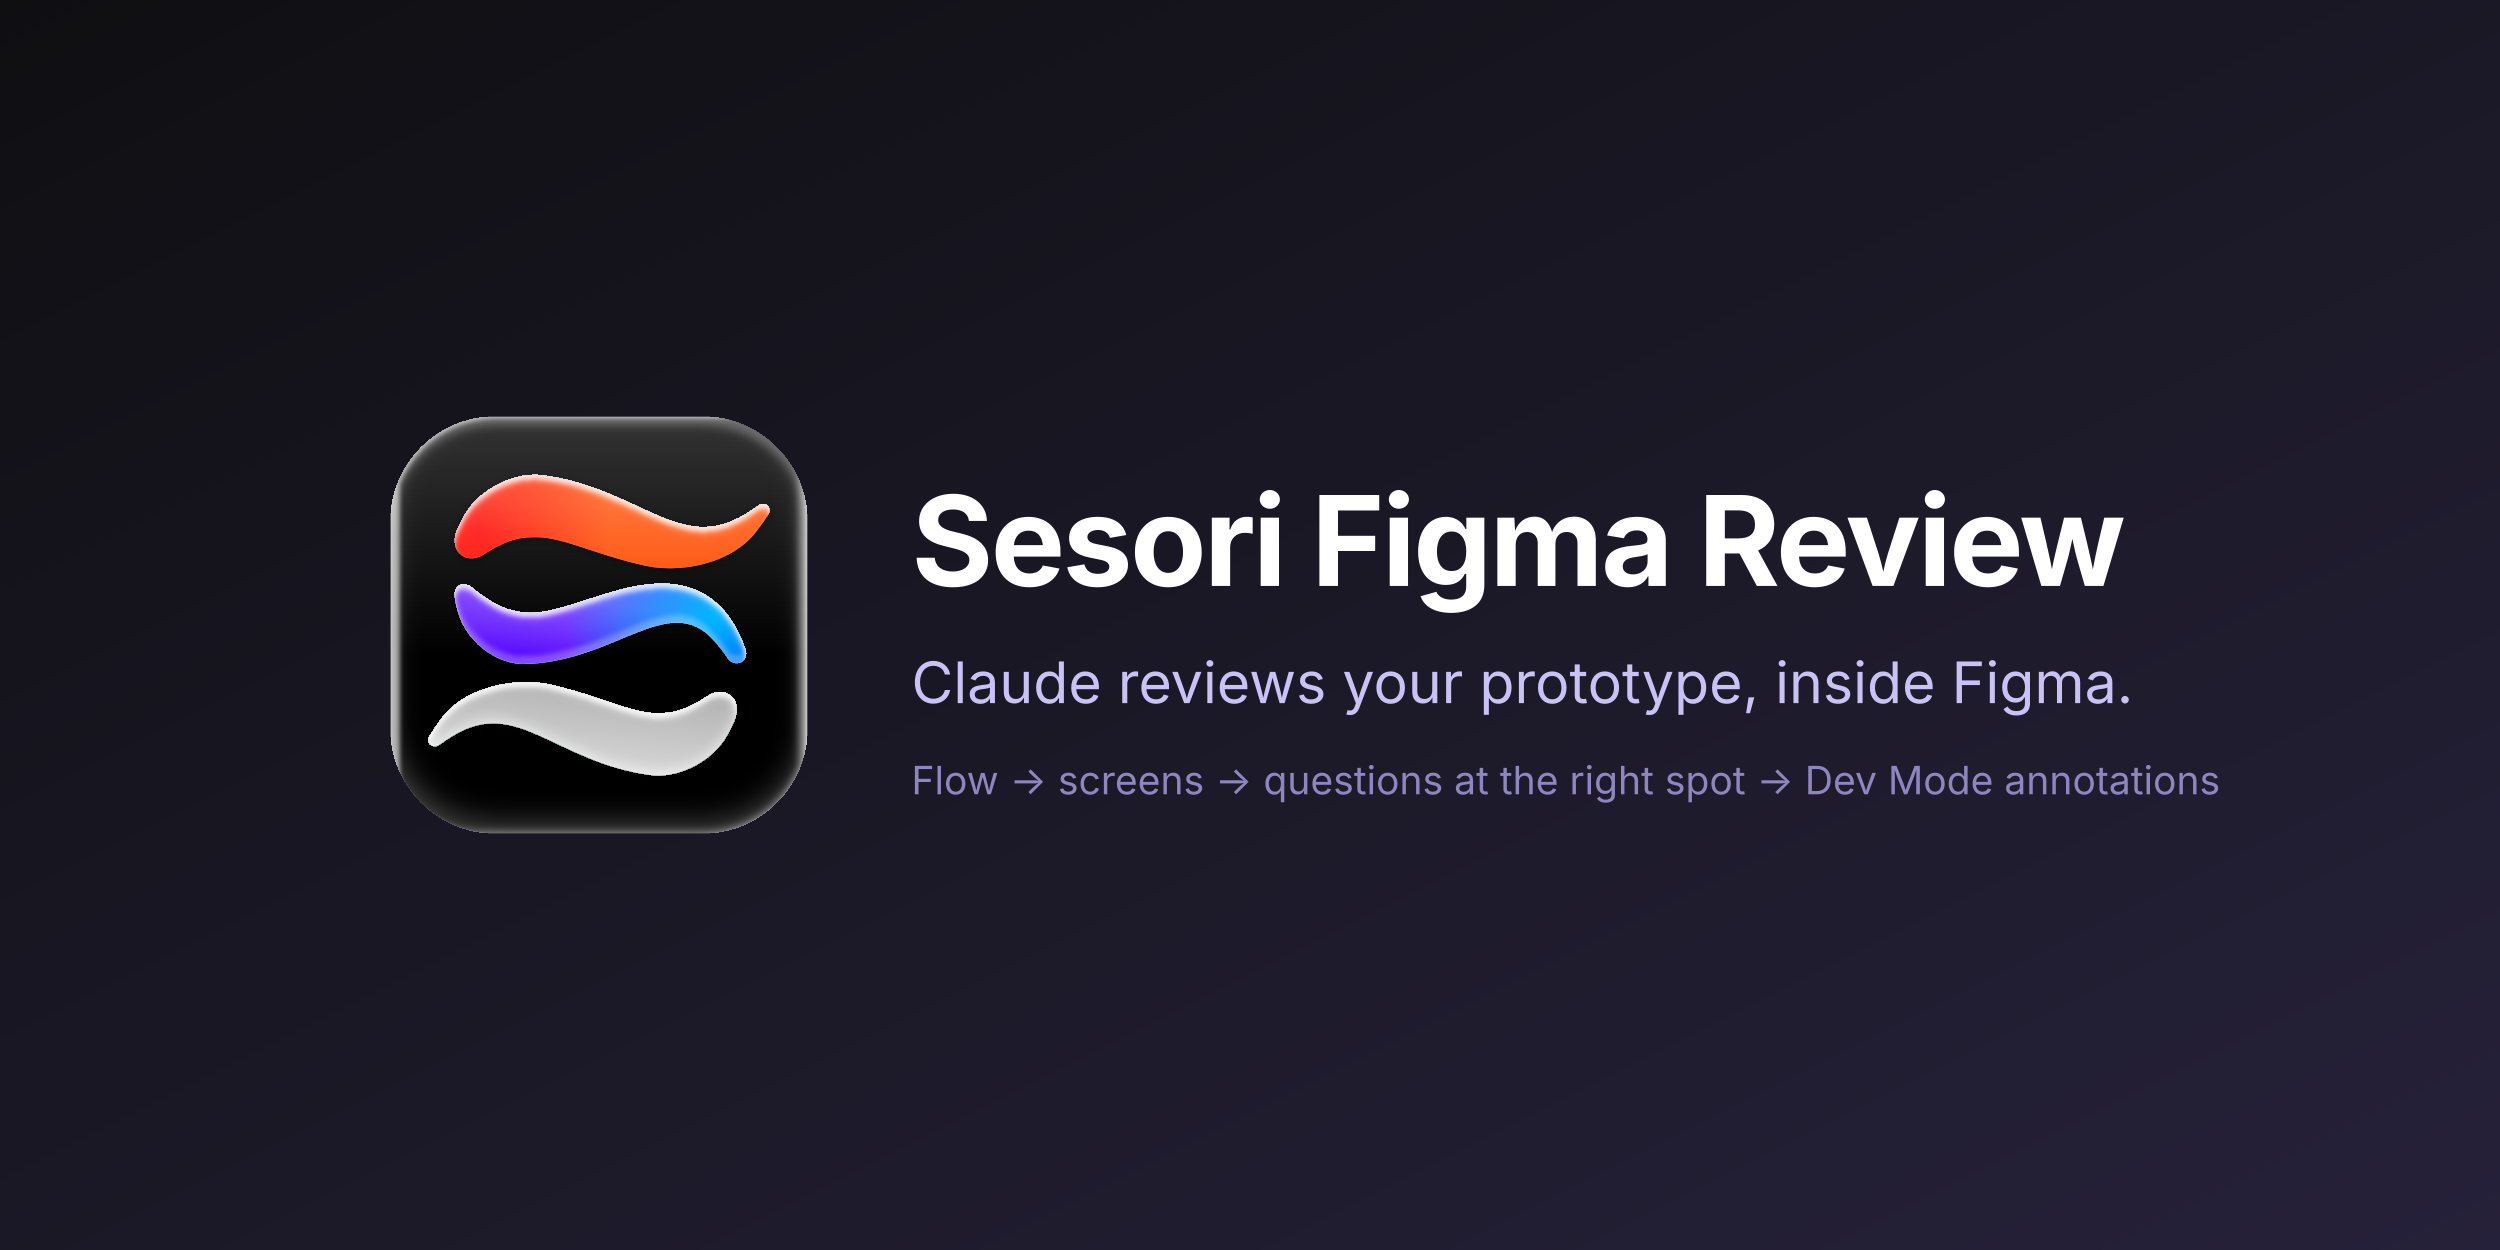
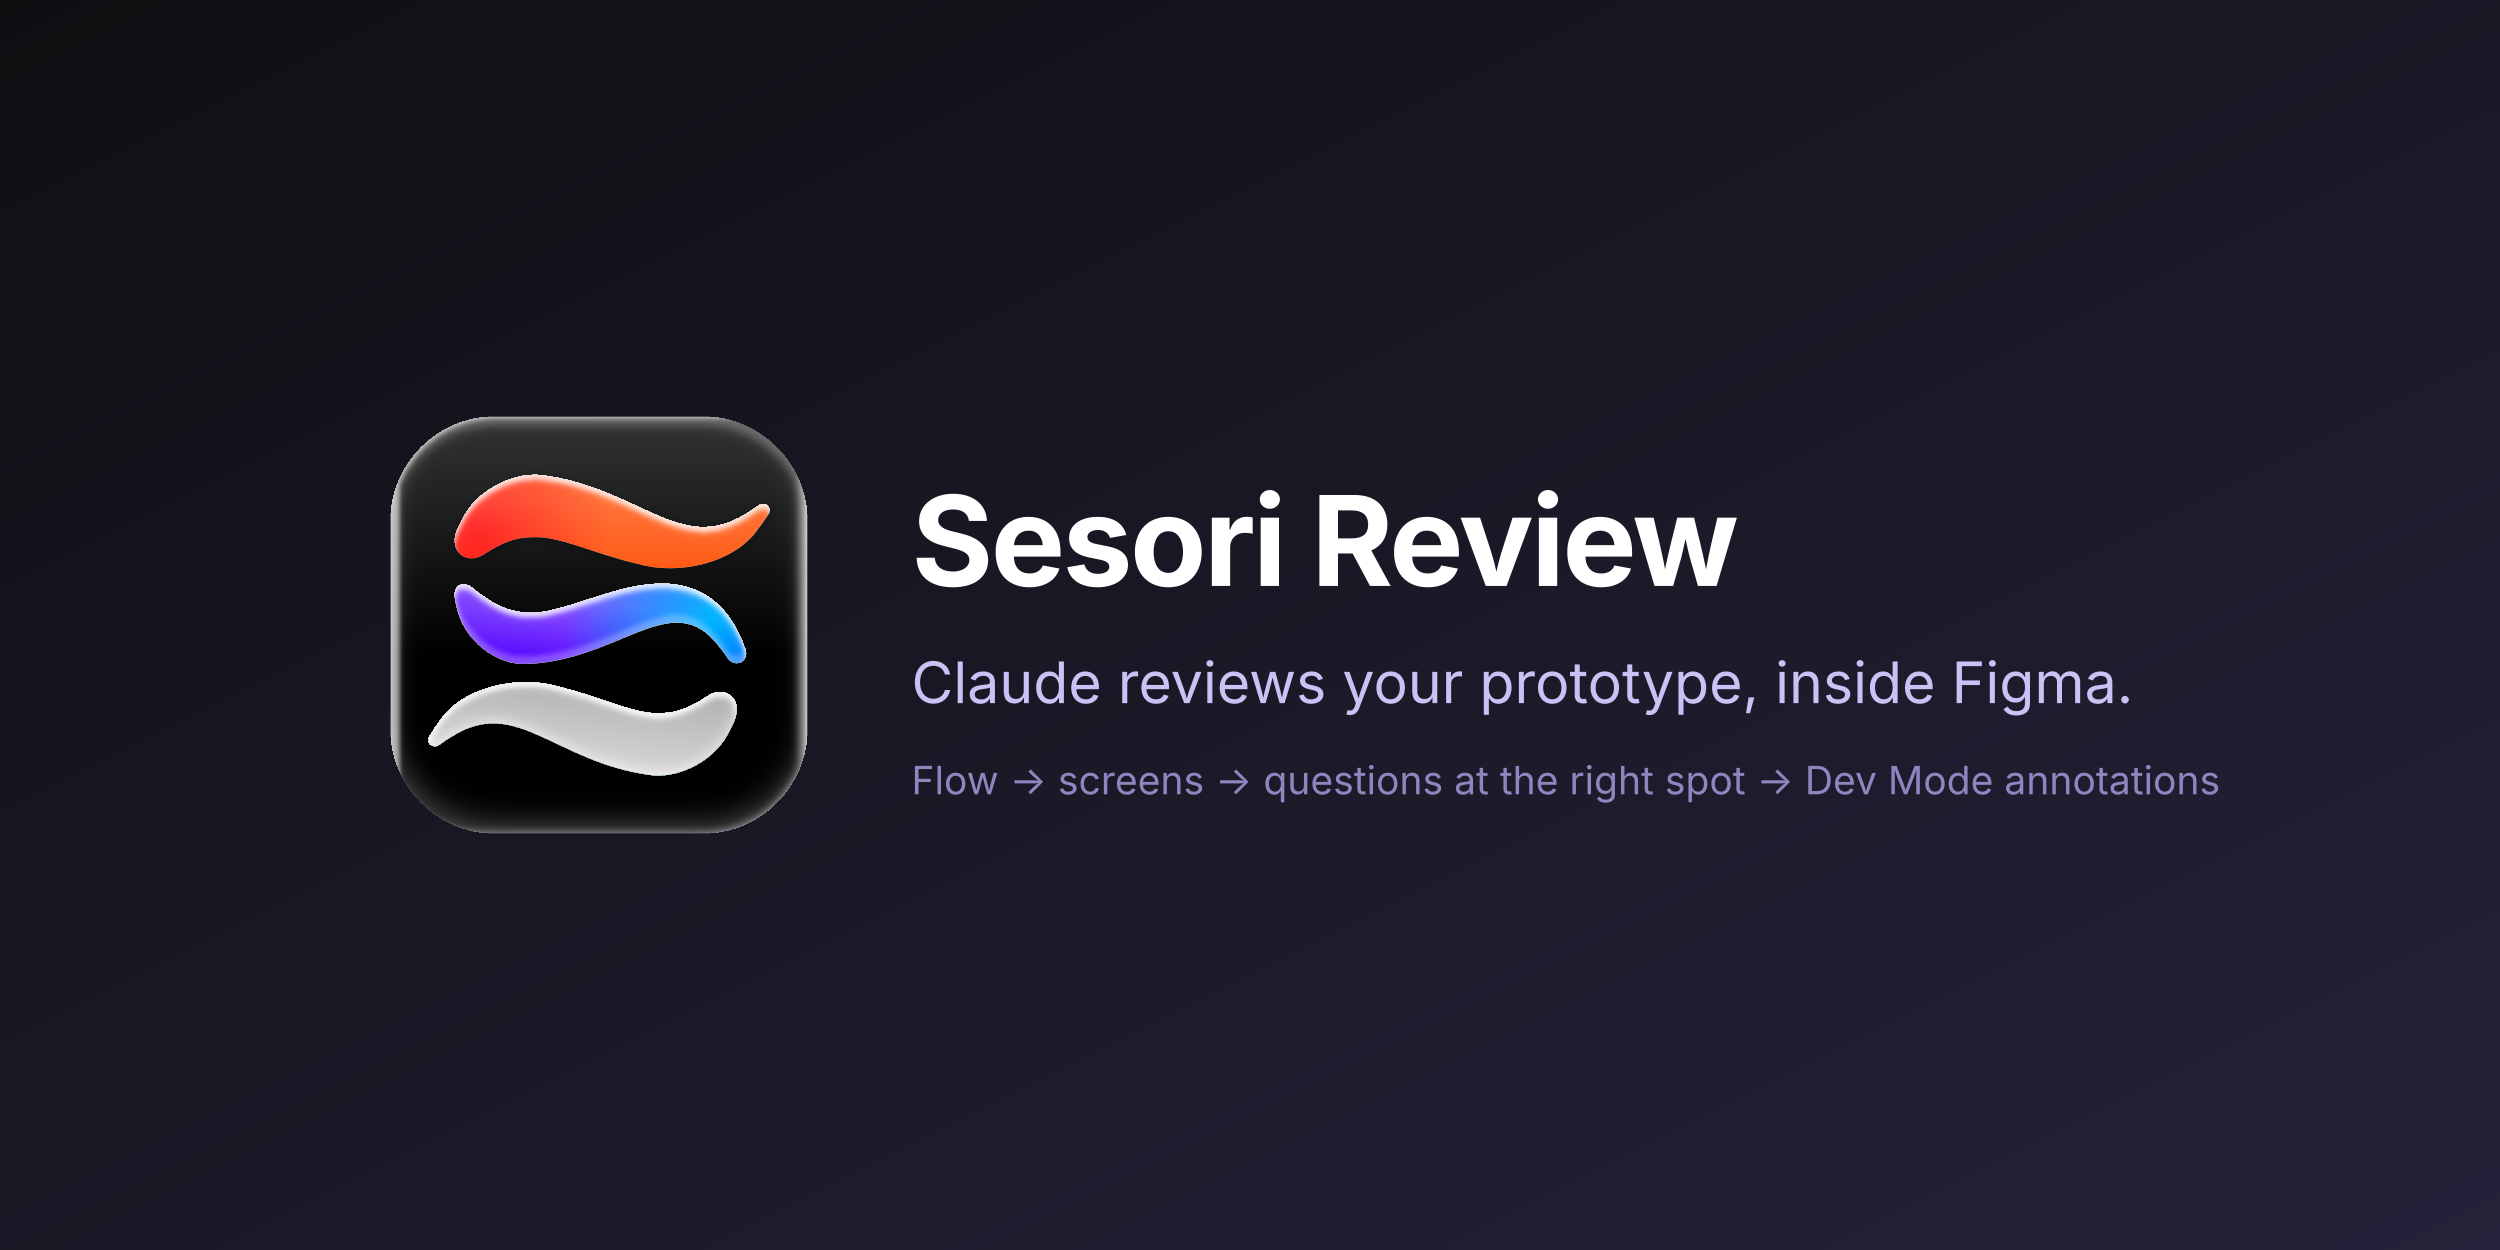
<svg xmlns="http://www.w3.org/2000/svg" width="1920" height="960" viewBox="0 0 1920 960">
  <defs>
    <linearGradient id="bg" x1="0" y1="0" x2="1" y2="1">
      <stop offset="0" stop-color="#0f0f12" />
      <stop offset="1" stop-color="#26213a" />
    </linearGradient>
    <linearGradient id="g" x1="0" y1="0" x2="1" y2="1">
      <stop offset="0" stop-color="#8f7cf2" />
      <stop offset="1" stop-color="#5b43c4" />
    </linearGradient>
  </defs>
  <rect width="1920" height="960" fill="url(#bg)" />
  <svg x="300" y="320" width="320" height="320" viewBox="0 0 680 680">
    <g filter="url(#filter0_iiii_5703_36977)">
      <rect width="680" height="680" rx="171.478" fill="url(#paint0_linear_5703_36977)" />
    </g>
    <g filter="url(#filter1_dii_5703_36977)">
      <g filter="url(#filter2_i_5703_36977)">
        <path d="M549.254 519.677C529.593 556.51 478.19 588.604 429.655 585.496C269.834 566.511 206.772 454.721 100.322 521.472C93.141 525.741 86.56 529.971 79.38 535.357C77.334 536.877 74.861 537.883 72.269 537.943C69.678 538.004 67.205 537.139 65.333 535.48C63.46 533.821 62.302 531.47 62.051 528.891C61.798 526.31 62.498 523.734 63.761 521.52C68.734 513.224 73.431 505.933 79.328 498.311C116.059 441.658 207.645 421.172 271.496 440.311C336.308 455.226 392.908 483.674 432.114 484.032C453.224 484.251 469.183 483.006 495.854 469.073C502.513 465.4 508.694 462.035 515.872 457.197C521.494 453.275 527.984 450.319 534.867 449.678C541.745 449.035 548.395 450.717 553.668 454.585C558.941 458.453 562.542 464.292 563.993 471.046C565.449 477.804 564.577 484.882 562.524 491.422C558.712 501.491 555.086 510.094 549.254 519.677Z" fill="#24CB71" />
        <path d="M549.254 519.677C529.593 556.51 478.19 588.604 429.655 585.496C269.834 566.511 206.772 454.721 100.322 521.472C93.141 525.741 86.56 529.971 79.38 535.357C77.334 536.877 74.861 537.883 72.269 537.943C69.678 538.004 67.205 537.139 65.333 535.48C63.46 533.821 62.302 531.47 62.051 528.891C61.798 526.31 62.498 523.734 63.761 521.52C68.734 513.224 73.431 505.933 79.328 498.311C116.059 441.658 207.645 421.172 271.496 440.311C336.308 455.226 392.908 483.674 432.114 484.032C453.224 484.251 469.183 483.006 495.854 469.073C502.513 465.4 508.694 462.035 515.872 457.197C521.494 453.275 527.984 450.319 534.867 449.678C541.745 449.035 548.395 450.717 553.668 454.585C558.941 458.453 562.542 464.292 563.993 471.046C565.449 477.804 564.577 484.882 562.524 491.422C558.712 501.491 555.086 510.094 549.254 519.677Z" fill="url(#paint1_linear_5703_36977)" style="mix-blend-mode:plus-darker" />
      </g>
      <g filter="url(#filter3_i_5703_36977)">
        <path d="M490.764 280.312C452.849 267.277 414.839 273.009 382.923 280.533C319.569 296.236 262.47 323.573 221.39 320.018C199.646 318.251 180.509 313.492 152.96 294.505C146.19 289.754 139.714 285.247 132.449 279.217C129.597 276.879 126.318 274.933 122.719 274.138C119.122 273.344 115.523 273.753 112.488 275.401C109.453 277.049 107.149 279.843 105.856 283.293C104.561 286.743 104.408 290.554 104.815 294.219C106.492 304.589 108.33 313.663 111.907 323.586C123.521 361.918 166.028 401.469 214.813 403.609C371.803 401.646 459.445 273.989 536.09 374.763C541.286 380.996 545.892 387.028 550.812 394.432C552.995 397.707 556.192 400.309 560.002 401.518C563.811 402.728 567.881 402.467 571.388 400.756C574.896 399.045 577.608 395.999 578.999 392.253C580.392 388.505 580.309 384.384 579.073 380.648C575.789 371.293 572.631 363.175 568.409 354.402C554.324 324.585 529.23 293.386 490.764 280.312Z" fill="url(#paint2_radial_5703_36977)" />
        <path d="M490.764 280.312C452.849 267.277 414.839 273.009 382.923 280.533C319.569 296.236 262.47 323.573 221.39 320.018C199.646 318.251 180.509 313.492 152.96 294.505C146.19 289.754 139.714 285.247 132.449 279.217C129.597 276.879 126.318 274.933 122.719 274.138C119.122 273.344 115.523 273.753 112.488 275.401C109.453 277.049 107.149 279.843 105.856 283.293C104.561 286.743 104.408 290.554 104.815 294.219C106.492 304.589 108.33 313.663 111.907 323.586C123.521 361.918 166.028 401.469 214.813 403.609C371.803 401.646 459.445 273.989 536.09 374.763C541.286 380.996 545.892 387.028 550.812 394.432C552.995 397.707 556.192 400.309 560.002 401.518C563.811 402.728 567.881 402.467 571.388 400.756C574.896 399.045 577.608 395.999 578.999 392.253C580.392 388.505 580.309 384.384 579.073 380.648C575.789 371.293 572.631 363.175 568.409 354.402C554.324 324.585 529.23 293.386 490.764 280.312Z" fill="url(#paint3_linear_5703_36977)" style="mix-blend-mode:color-burn" />
      </g>
      <path d="M121.18 160.53C141.848 123.367 194.12 92.048 242.734 95.222C403.751 113.924 470.611 226.113 579.277 159.241C586.64 154.94 593.365 150.69 600.709 145.266C602.768 143.759 605.254 142.776 607.85 142.742C610.444 142.707 612.912 143.603 614.77 145.285C616.627 146.967 617.761 149.334 617.983 151.919C618.206 154.505 617.473 157.076 616.177 159.274C611.001 167.637 606.12 174.974 599.994 182.649C561.533 239.536 469.485 259.276 404.599 240.478C338.694 225.701 281.024 197.212 240.11 196.682C217.903 196.389 201.098 197.838 173.95 211.79C167.135 215.495 160.843 218.879 153.526 223.757C147.878 227.655 141.354 230.563 134.453 231.139C127.556 231.718 120.906 229.963 115.66 226.028C110.414 222.093 106.866 216.202 105.49 209.418C104.111 202.632 105.076 195.555 107.237 189.041C111.266 178.867 115.084 170.191 121.18 160.53Z" fill="url(#paint4_radial_5703_36977)" />
      <path d="M121.18 160.53C141.848 123.367 194.12 92.048 242.734 95.222C403.751 113.924 470.611 226.113 579.277 159.241C586.64 154.94 593.365 150.69 600.709 145.266C602.768 143.759 605.254 142.776 607.85 142.742C610.444 142.707 612.912 143.603 614.77 145.285C616.627 146.967 617.761 149.334 617.983 151.919C618.206 154.505 617.473 157.076 616.177 159.274C611.001 167.637 606.12 174.974 599.994 182.649C561.533 239.536 469.485 259.276 404.599 240.478C338.694 225.701 281.024 197.212 240.11 196.682C217.903 196.389 201.098 197.838 173.95 211.79C167.135 215.495 160.843 218.879 153.526 223.757C147.878 227.655 141.354 230.563 134.453 231.139C127.556 231.718 120.906 229.963 115.66 226.028C110.414 222.093 106.866 216.202 105.49 209.418C104.111 202.632 105.076 195.555 107.237 189.041C111.266 178.867 115.084 170.191 121.18 160.53Z" fill="url(#paint5_linear_5703_36977)" fill-opacity="0.7" style="mix-blend-mode:color-burn" />
    </g>
    <defs>
      <filter id="filter0_iiii_5703_36977" x="-3.728" y="-18.639" width="683.728" height="713.55" filterUnits="userSpaceOnUse" color-interpolation-filters="sRGB">
        <feFlood flood-opacity="0" result="BackgroundImageFix" />
        <feBlend mode="normal" in="SourceGraphic" in2="BackgroundImageFix" result="shape" />
        <feColorMatrix in="SourceAlpha" type="matrix" values="0 0 0 0 0 0 0 0 0 0 0 0 0 0 0 0 0 0 127 0" result="hardAlpha" />
        <feOffset dy="14.911" />
        <feGaussianBlur stdDeviation="7.456" />
        <feComposite in2="hardAlpha" operator="arithmetic" k2="-1" k3="1" />
        <feColorMatrix type="matrix" values="0 0 0 0 1 0 0 0 0 1 0 0 0 0 1 0 0 0 0.25 0" />
        <feBlend mode="normal" in2="shape" result="effect1_innerShadow_5703_36977" />
        <feColorMatrix in="SourceAlpha" type="matrix" values="0 0 0 0 0 0 0 0 0 0 0 0 0 0 0 0 0 0 127 0" result="hardAlpha" />
        <feOffset dy="-18.639" />
        <feGaussianBlur stdDeviation="23.858" />
        <feComposite in2="hardAlpha" operator="arithmetic" k2="-1" k3="1" />
        <feColorMatrix type="matrix" values="0 0 0 0 1 0 0 0 0 1 0 0 0 0 1 0 0 0 0.25 0" />
        <feBlend mode="normal" in2="effect1_innerShadow_5703_36977" result="effect2_innerShadow_5703_36977" />
        <feColorMatrix in="SourceAlpha" type="matrix" values="0 0 0 0 0 0 0 0 0 0 0 0 0 0 0 0 0 0 127 0" result="hardAlpha" />
        <feMorphology radius="11.183" operator="dilate" in="SourceAlpha" result="effect3_innerShadow_5703_36977" />
        <feOffset dx="-11.183" dy="-11.183" />
        <feGaussianBlur stdDeviation="7.456" />
        <feComposite in2="hardAlpha" operator="arithmetic" k2="-1" k3="1" />
        <feColorMatrix type="matrix" values="0 0 0 0 1 0 0 0 0 1 0 0 0 0 1 0 0 0 0.6 0" />
        <feBlend mode="normal" in2="effect2_innerShadow_5703_36977" result="effect3_innerShadow_5703_36977" />
        <feColorMatrix in="SourceAlpha" type="matrix" values="0 0 0 0 0 0 0 0 0 0 0 0 0 0 0 0 0 0 127 0" result="hardAlpha" />
        <feMorphology radius="14.911" operator="dilate" in="SourceAlpha" result="effect4_innerShadow_5703_36977" />
        <feOffset dx="18.639" dy="18.639" />
        <feGaussianBlur stdDeviation="3.728" />
        <feComposite in2="hardAlpha" operator="arithmetic" k2="-1" k3="1" />
        <feColorMatrix type="matrix" values="0 0 0 0 1 0 0 0 0 1 0 0 0 0 1 0 0 0 0.6 0" />
        <feBlend mode="normal" in2="effect3_innerShadow_5703_36977" result="effect4_innerShadow_5703_36977" />
      </filter>
      <filter id="filter1_dii_5703_36977" x="48.953" y="85.681" width="582.117" height="516.799" filterUnits="userSpaceOnUse" color-interpolation-filters="sRGB">
        <feFlood flood-opacity="0" result="BackgroundImageFix" />
        <feColorMatrix in="SourceAlpha" type="matrix" values="0 0 0 0 0 0 0 0 0 0 0 0 0 0 0 0 0 0 127 0" result="hardAlpha" />
        <feOffset dy="3.728" />
        <feGaussianBlur stdDeviation="6.524" />
        <feComposite in2="hardAlpha" operator="out" />
        <feColorMatrix type="matrix" values="0 0 0 0 0 0 0 0 0 0 0 0 0 0 0 0 0 0 0.25 0" />
        <feBlend mode="normal" in2="BackgroundImageFix" result="effect1_dropShadow_5703_36977" />
        <feBlend mode="normal" in="SourceGraphic" in2="effect1_dropShadow_5703_36977" result="shape" />
        <feColorMatrix in="SourceAlpha" type="matrix" values="0 0 0 0 0 0 0 0 0 0 0 0 0 0 0 0 0 0 127 0" result="hardAlpha" />
        <feOffset dy="12" />
        <feGaussianBlur stdDeviation="5.15" />
        <feComposite in2="hardAlpha" operator="arithmetic" k2="-1" k3="1" />
        <feColorMatrix type="matrix" values="0 0 0 0 1 0 0 0 0 1 0 0 0 0 1 0 0 0 0.25 0" />
        <feBlend mode="normal" in2="shape" result="effect2_innerShadow_5703_36977" />
        <feColorMatrix in="SourceAlpha" type="matrix" values="0 0 0 0 0 0 0 0 0 0 0 0 0 0 0 0 0 0 127 0" result="hardAlpha" />
        <feOffset dy="8" />
        <feGaussianBlur stdDeviation="3.85" />
        <feComposite in2="hardAlpha" operator="arithmetic" k2="-1" k3="1" />
        <feColorMatrix type="matrix" values="0 0 0 0 1 0 0 0 0 1 0 0 0 0 1 0 0 0 0.74 0" />
        <feBlend mode="normal" in2="effect2_innerShadow_5703_36977" result="effect3_innerShadow_5703_36977" />
      </filter>
      <filter id="filter2_i_5703_36977" x="62" y="427.329" width="502.716" height="158.375" filterUnits="userSpaceOnUse" color-interpolation-filters="sRGB">
        <feFlood flood-opacity="0" result="BackgroundImageFix" />
        <feBlend mode="normal" in="SourceGraphic" in2="BackgroundImageFix" result="shape" />
        <feColorMatrix in="SourceAlpha" type="matrix" values="0 0 0 0 0 0 0 0 0 0 0 0 0 0 0 0 0 0 127 0" result="hardAlpha" />
        <feOffset dy="-6" />
        <feGaussianBlur stdDeviation="10" />
        <feComposite in2="hardAlpha" operator="arithmetic" k2="-1" k3="1" />
        <feColorMatrix type="matrix" values="0 0 0 0 1 0 0 0 0 1 0 0 0 0 1 0 0 0 0.6 0" />
        <feBlend mode="plus-lighter" in2="shape" result="effect1_innerShadow_5703_36977" />
      </filter>
      <filter id="filter3_i_5703_36977" x="104.615" y="264.257" width="475.406" height="139.352" filterUnits="userSpaceOnUse" color-interpolation-filters="sRGB">
        <feFlood flood-opacity="0" result="BackgroundImageFix" />
        <feBlend mode="normal" in="SourceGraphic" in2="BackgroundImageFix" result="shape" />
        <feColorMatrix in="SourceAlpha" type="matrix" values="0 0 0 0 0 0 0 0 0 0 0 0 0 0 0 0 0 0 127 0" result="hardAlpha" />
        <feOffset dy="-13" />
        <feGaussianBlur stdDeviation="4.15" />
        <feComposite in2="hardAlpha" operator="arithmetic" k2="-1" k3="1" />
        <feColorMatrix type="matrix" values="0 0 0 0 1 0 0 0 0 1 0 0 0 0 1 0 0 0 0.29 0" />
        <feBlend mode="normal" in2="shape" result="effect1_innerShadow_5703_36977" />
      </filter>
      <linearGradient id="paint0_linear_5703_36977" x1="340" y1="0" x2="340" y2="389.111" gradientUnits="userSpaceOnUse">
        <stop stop-color="#333333" />
        <stop offset="1" />
      </linearGradient>
      <linearGradient id="paint1_linear_5703_36977" x1="343.361" y1="766.222" x2="379.608" y2="424.556" gradientUnits="userSpaceOnUse">
        <stop stop-color="white" />
        <stop offset="0.224" stop-color="#F4F4F4" />
        <stop offset="1" stop-color="#AEAEAE" />
      </linearGradient>
      <radialGradient id="paint2_radial_5703_36977" cx="0" cy="0" r="1" gradientUnits="userSpaceOnUse" gradientTransform="translate(525.609 328.556) rotate(-177.359) scale(423.953 401.912)">
        <stop stop-color="#00B6FF" />
        <stop offset="0.572" stop-color="#874FFF" />
      </radialGradient>
      <linearGradient id="paint3_linear_5703_36977" x1="352.218" y1="259.885" x2="332.174" y2="418.74" gradientUnits="userSpaceOnUse">
        <stop offset="0.288" stop-color="white" />
        <stop offset="1" stop-color="#AEAEAE" />
      </linearGradient>
      <radialGradient id="paint4_radial_5703_36977" cx="0" cy="0" r="1" gradientUnits="userSpaceOnUse" gradientTransform="translate(141.608 192.056) rotate(-2.53247) scale(463.953 457.924)">
        <stop stop-color="#FF3737" />
        <stop offset="0.466" stop-color="#FF7237" />
      </radialGradient>
      <linearGradient id="paint5_linear_5703_36977" x1="361.436" y1="95" x2="361.436" y2="247.375" gradientUnits="userSpaceOnUse">
        <stop offset="0.288" stop-color="white" />
        <stop offset="1" stop-color="#CDCDCD" />
      </linearGradient>
    </defs>
  </svg>
-   <text x="700" y="450" font-family="Inter, Helvetica Neue, Helvetica, Arial, sans-serif" font-size="96" font-weight="700" fill="#fff" letter-spacing="-2">Sesori Figma Review</text>
+   <text x="700" y="450" font-family="Inter, Helvetica Neue, Helvetica, Arial, sans-serif" font-size="96" font-weight="700" fill="#fff" letter-spacing="-2">Sesori Review</text>
  <text x="700" y="540" font-family="Inter, Helvetica Neue, Helvetica, Arial, sans-serif" font-size="44" fill="#c9c2f5">Claude reviews your prototype, inside Figma.</text>
  <text x="700" y="610" font-family="Inter, Helvetica Neue, Helvetica, Arial, sans-serif" font-size="30" fill="#8e86bf">Flow → screens → questions at the right spot → Dev Mode annotations</text>
</svg>
